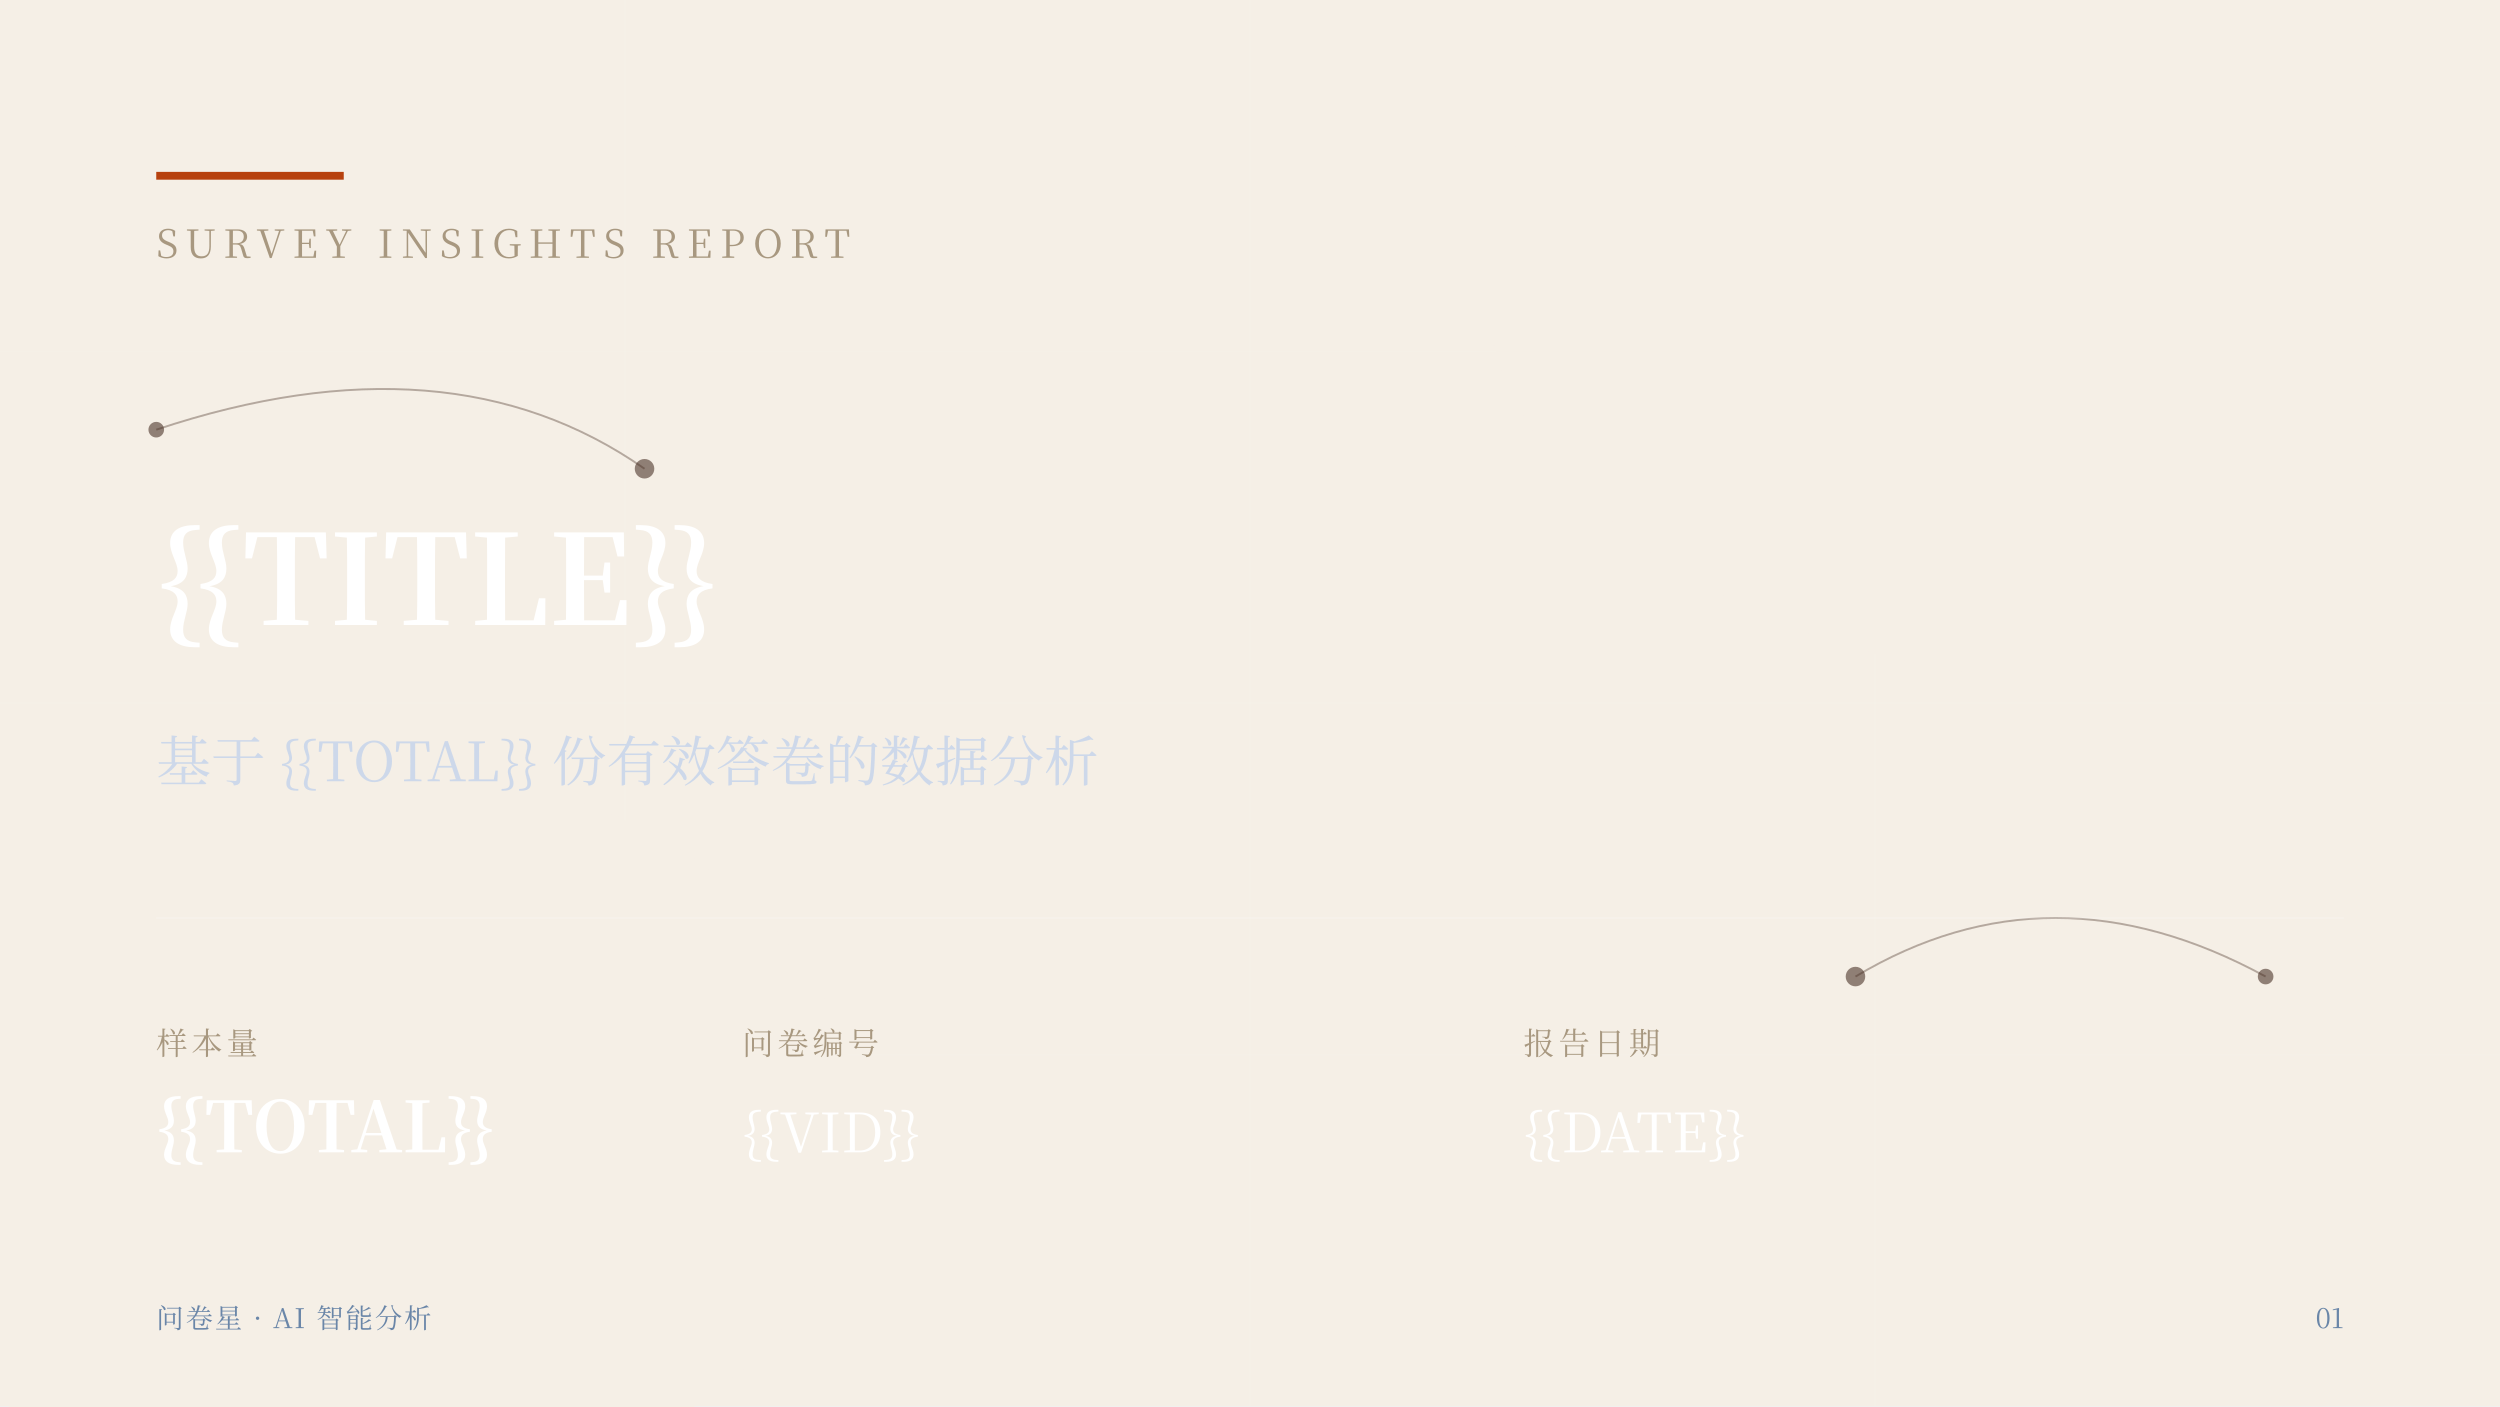
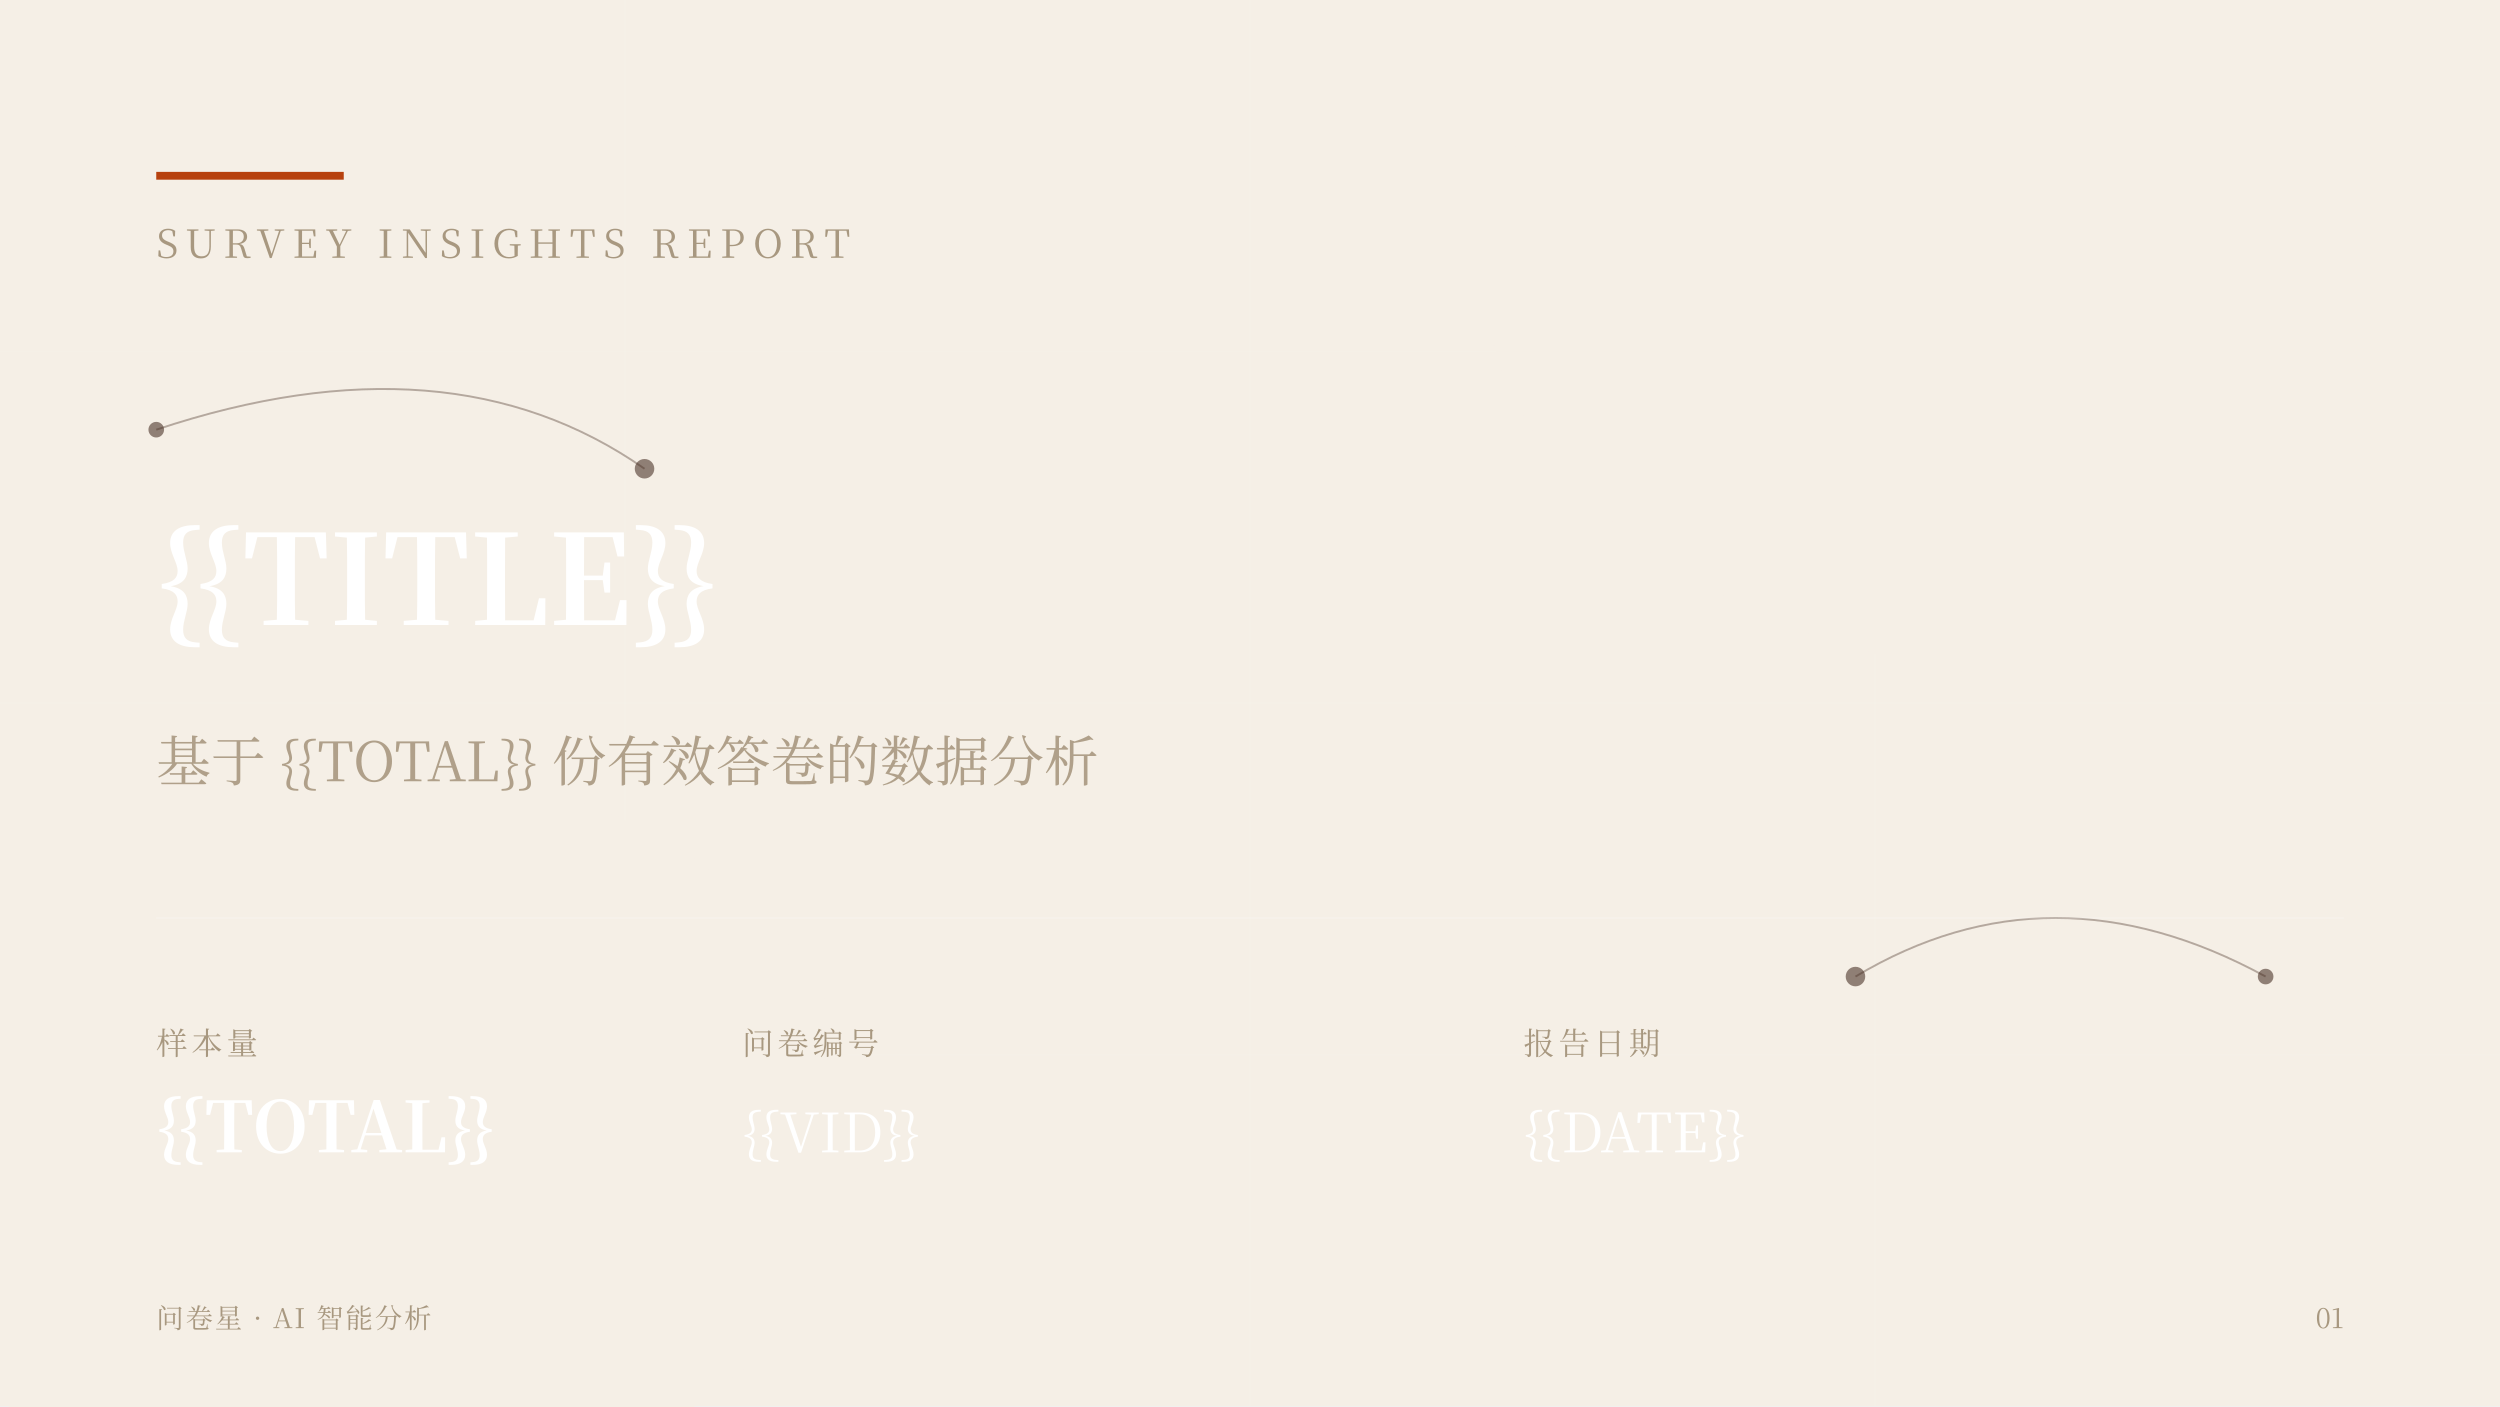
<svg xmlns="http://www.w3.org/2000/svg" viewBox="0 0 1280 720" width="1280" height="720">
  <defs>
    </defs>
  <rect width="1280" height="720" fill="#F5EFE6" />
  <g stroke="#FFFFFF" stroke-opacity="0.04" stroke-width="1">
    <line x1="0" y1="180" x2="1280" y2="180" />
    <line x1="0" y1="360" x2="1280" y2="360" />
    <line x1="0" y1="540" x2="1280" y2="540" />
    <line x1="320" y1="0" x2="320" y2="720" />
    <line x1="640" y1="0" x2="640" y2="720" />
    <line x1="960" y1="0" x2="960" y2="720" />
  </g>
  <ellipse cx="1080" cy="140" rx="320" ry="210" fill="#F5EFE6" />
  <ellipse cx="180" cy="580" rx="260" ry="190" fill="#F5EFE6" />
  <g stroke="#3D2418" stroke-opacity="0.35" stroke-width="1" fill="none">
    <path d="M80,220 Q230,170 330,240" />
    <path d="M950,500 Q1050,440 1160,500" />
  </g>
  <g fill="#3D2418" fill-opacity="0.55">
    <circle cx="80" cy="220" r="4" />
    <circle cx="330" cy="240" r="5" />
    <circle cx="950" cy="500" r="5" />
    <circle cx="1160" cy="500" r="4" />
  </g>
  <rect x="80" y="88" width="96" height="4" fill="#B7410E" />
  <text x="80" y="132" font-family="Source Han Serif SC, Noto Serif CJK SC, SimSun, serif" font-size="20" font-weight="500" fill="#A89880" letter-spacing="4">
    SURVEY INSIGHTS REPORT
  </text>
  <text x="80" y="320" font-family="Source Han Serif SC, Noto Serif CJK SC, SimSun, serif" font-size="64" font-weight="700" fill="#FFFFFF">
    {{TITLE}}
  </text>
-   <text x="80" y="400" font-family="Source Han Serif SC, Noto Serif CJK SC, SimSun, serif" font-size="28" font-weight="400" fill="#C9D6EA" opacity="0.9">
+   <text x="80" y="400" font-family="Source Han Serif SC, Noto Serif CJK SC, SimSun, serif" font-size="28" font-weight="400" fill="#A89880" opacity="0.9">
    基于 {{TOTAL}} 份有效答卷的数据分析
  </text>
  <line x1="80" y1="470" x2="1200" y2="470" stroke="#FFFFFF" stroke-opacity="0.15" stroke-width="1" />
  <g font-family="Source Han Serif SC, Noto Serif CJK SC, SimSun, serif" fill="#FFFFFF">
    <text x="80" y="540" font-size="16" fill="#A89880" letter-spacing="2">样本量</text>
    <text x="80" y="590" font-size="36" font-weight="700">{{TOTAL}}</text>
    <text x="380" y="540" font-size="16" fill="#A89880" letter-spacing="2">问卷编号</text>
    <text x="380" y="590" font-size="28" font-weight="500">{{VID}}</text>
    <text x="780" y="540" font-size="16" fill="#A89880" letter-spacing="2">报告日期</text>
    <text x="780" y="590" font-size="28" font-weight="500">{{DATE}}</text>
  </g>
-   <text x="80" y="680" font-family="Source Han Serif SC, Noto Serif CJK SC, SimSun, serif" font-size="14" fill="#6A86A8" letter-spacing="1">
+   <text x="80" y="680" font-family="Source Han Serif SC, Noto Serif CJK SC, SimSun, serif" font-size="14" fill="#A89880" letter-spacing="1">
    问卷星 · AI 智能分析
  </text>
-   <text x="1200" y="680" text-anchor="end" font-family="Source Han Serif SC, Noto Serif CJK SC, SimSun, serif" font-size="14" fill="#6A86A8">
+   <text x="1200" y="680" text-anchor="end" font-family="Source Han Serif SC, Noto Serif CJK SC, SimSun, serif" font-size="14" fill="#A89880">
    01
  </text>
</svg>
